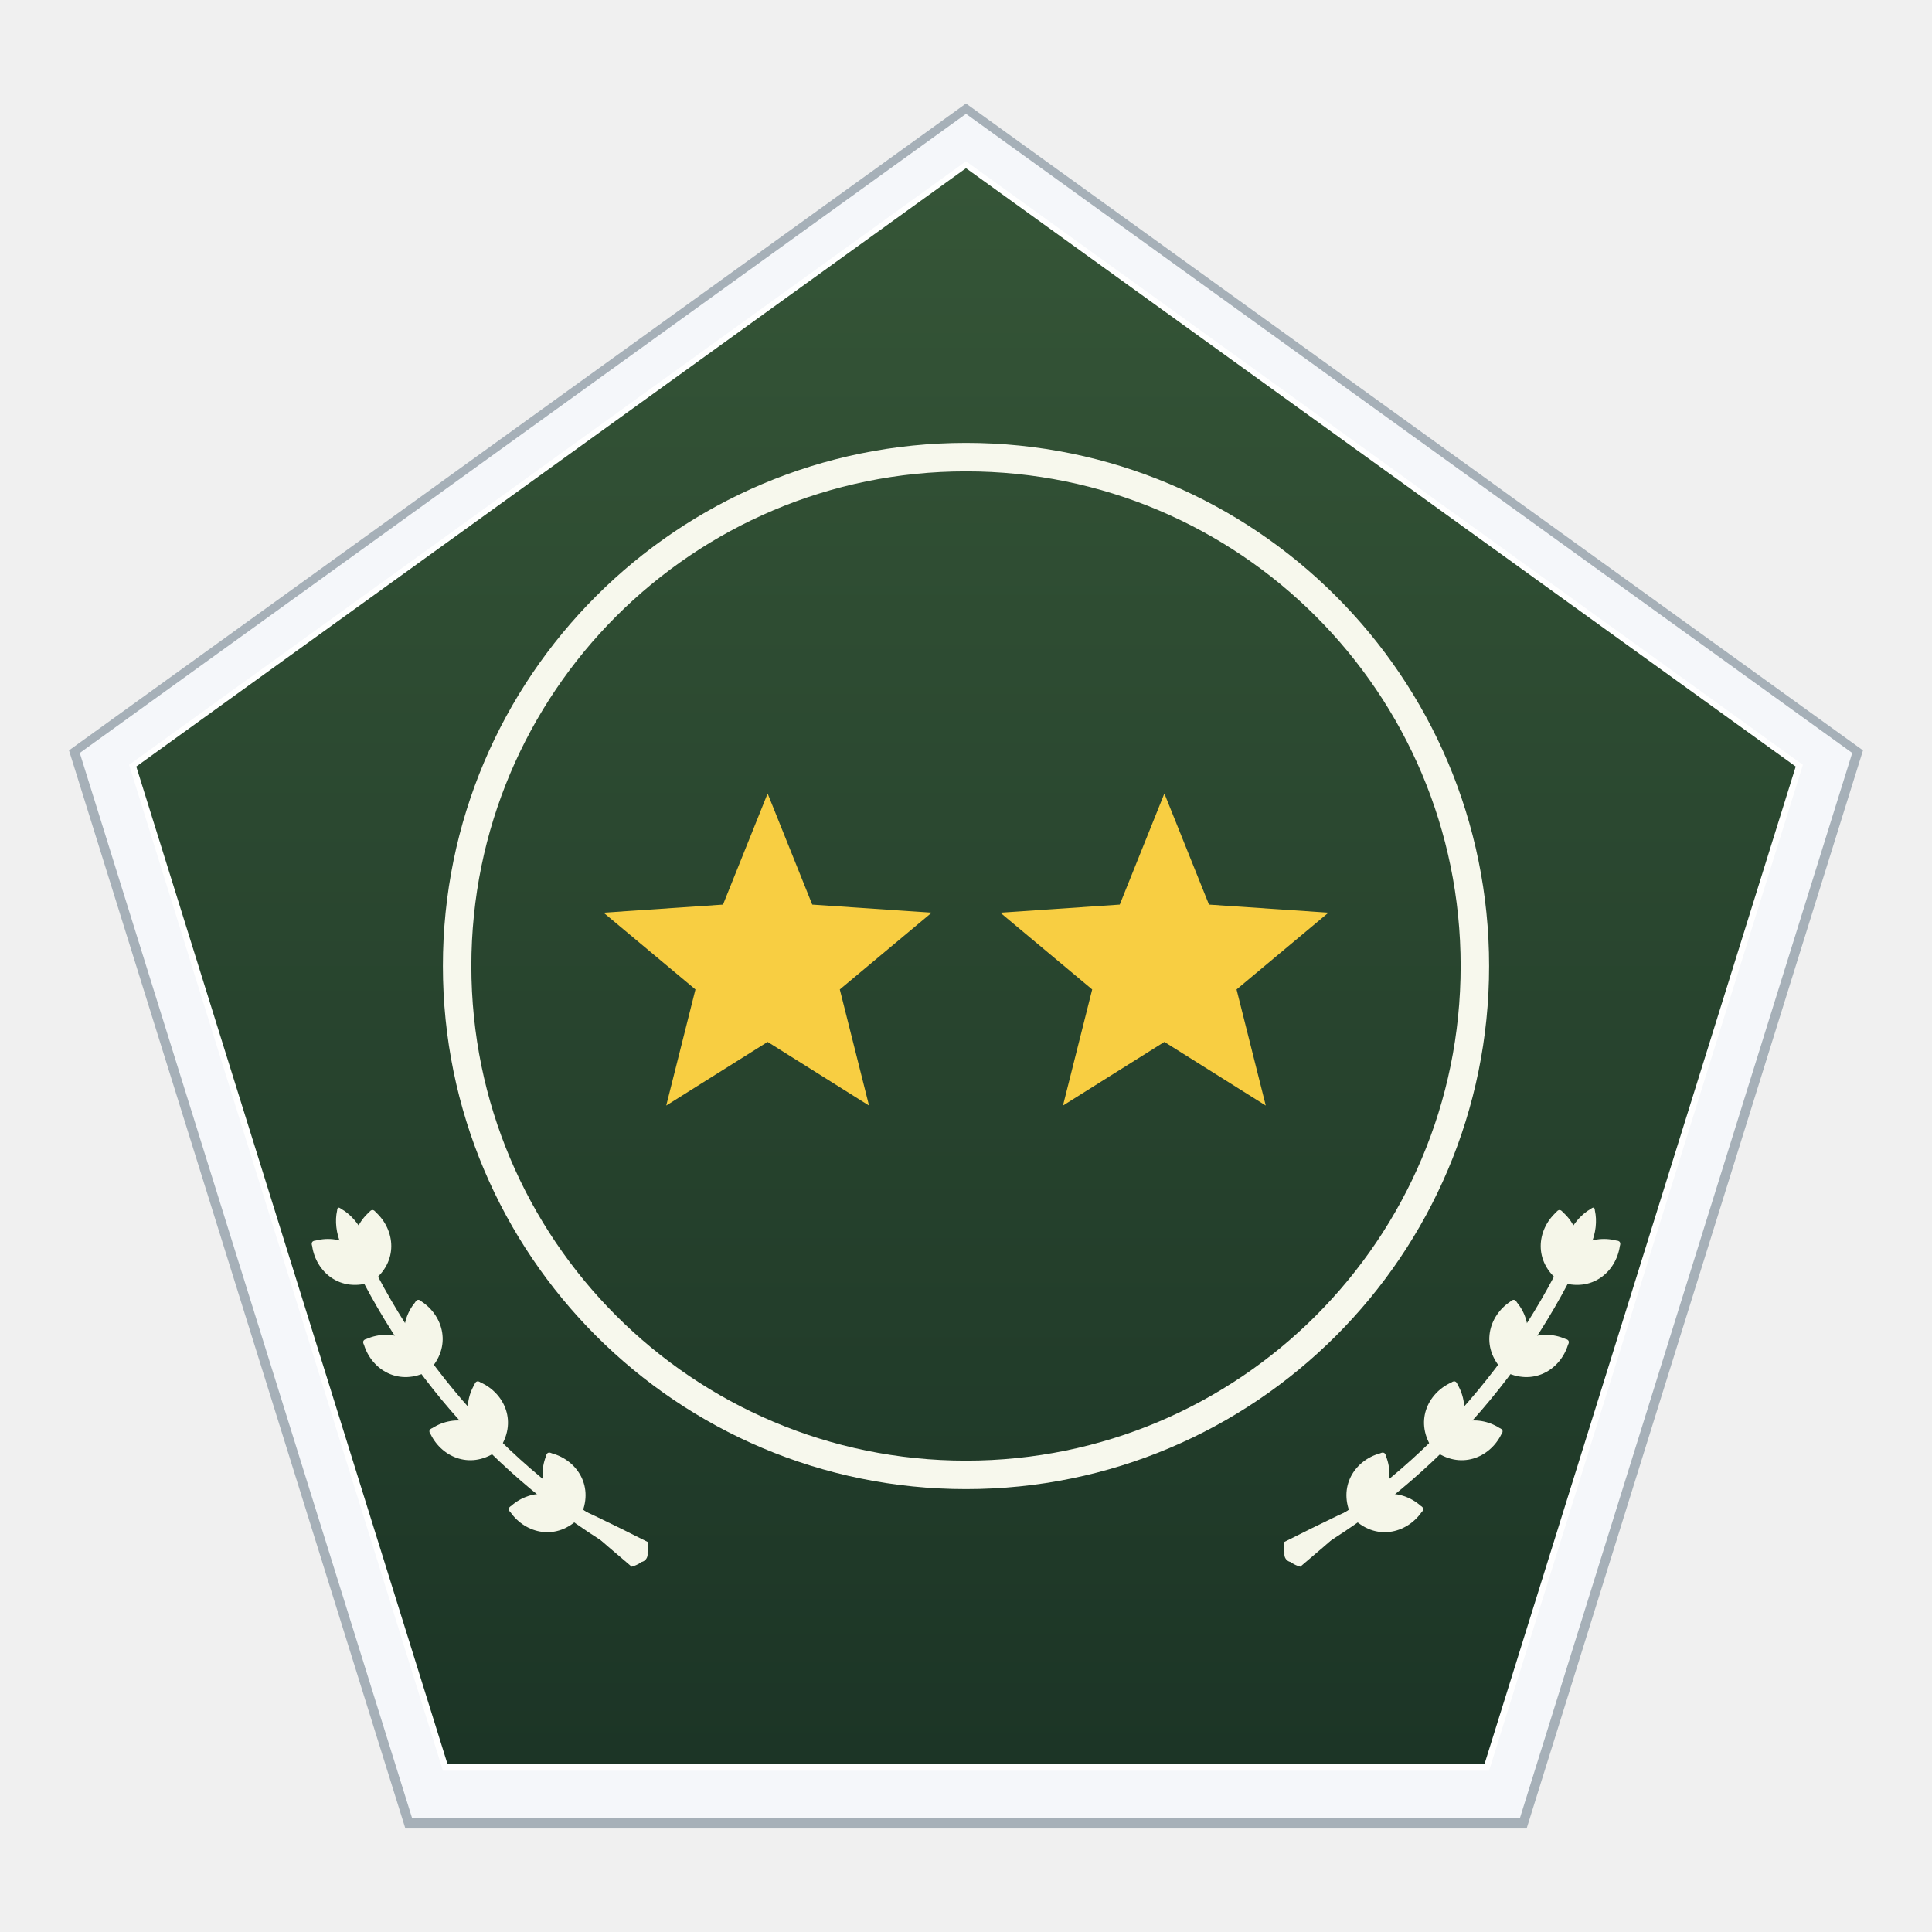
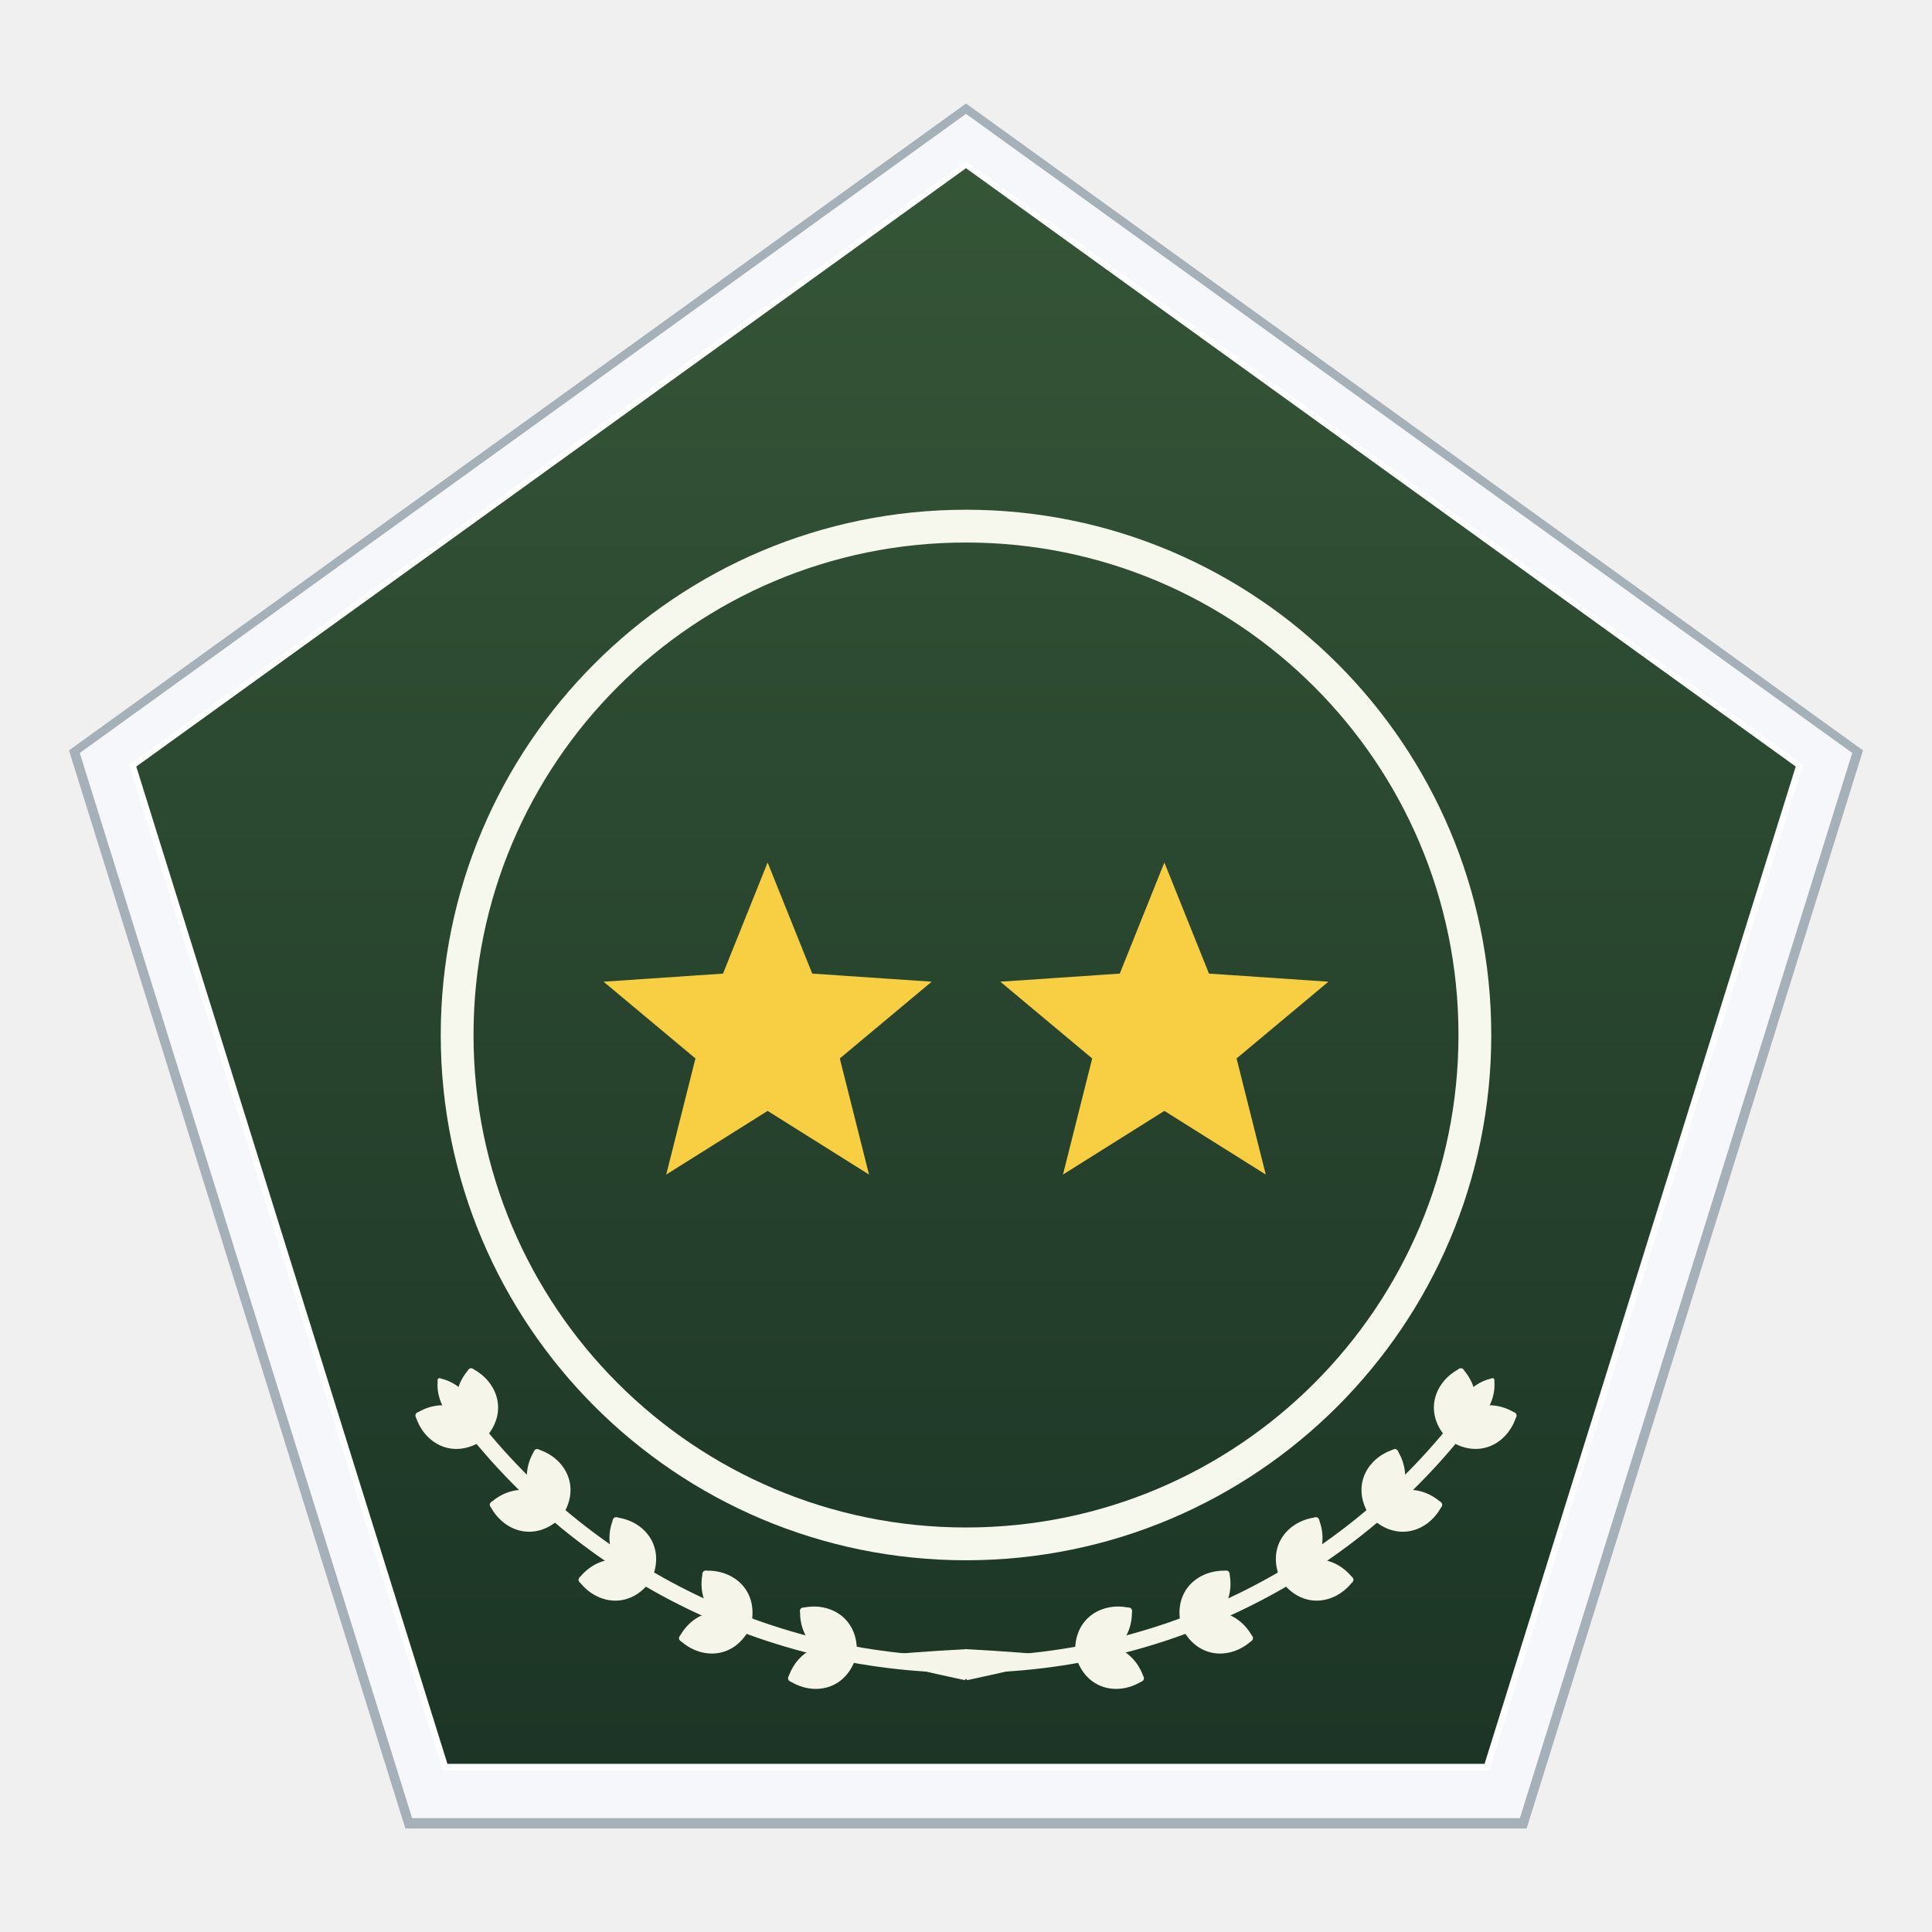
<svg xmlns="http://www.w3.org/2000/svg" viewBox="0 0 224 224" width="896" height="896">
  <defs>
    <linearGradient id="steel" x1="0" y1="0" x2="1" y2="1" gradientUnits="objectBoundingBox">
      <stop offset="0" stop-color="#fafcfd" />
      <stop offset=".28" stop-color="#b3bdc6" />
      <stop offset=".5" stop-color="#f4f7fa" />
      <stop offset=".72" stop-color="#8a959f" />
      <stop offset="1" stop-color="#dfe6ec" />
    </linearGradient>
    <linearGradient id="silverFace" x1="0" y1="0" x2="0.85" y2="1">
      <stop stop-color="#ffffff" />
      <stop offset=".48" stop-color="#e0e7ed" />
      <stop offset="1" stop-color="#a9b4bf" />
    </linearGradient>
    <linearGradient id="silverDark" x1="0" y1="0" x2="1" y2="1">
      <stop stop-color="#26313b" />
      <stop offset=".5" stop-color="#7e8a96" />
      <stop offset="1" stop-color="#1c252d" />
    </linearGradient>
    <linearGradient id="charcoal" x1="0" y1="0" x2="0" y2="1">
      <stop stop-color="#20252b" />
      <stop offset="1" stop-color="#0c1015" />
    </linearGradient>
    <linearGradient id="army" x1="0" y1="0" x2="0" y2="1">
      <stop stop-color="#355537" />
      <stop offset="1" stop-color="#1c3526" />
    </linearGradient>
    <linearGradient id="sapphire" x1="0" y1="0" x2="0" y2="1">
      <stop stop-color="#123b61" />
      <stop offset="1" stop-color="#081f39" />
    </linearGradient>
    <linearGradient id="ruby" x1="0" y1="0" x2="0" y2="1">
      <stop stop-color="#a72436" />
      <stop offset="1" stop-color="#700d21" />
    </linearGradient>
    <linearGradient id="obsidian" x1="0" y1="0" x2="0" y2="1">
      <stop stop-color="#1e2225" />
      <stop offset="1" stop-color="#070b0e" />
    </linearGradient>
    <linearGradient id="crimson" x1="0" y1="0" x2="0" y2="1">
      <stop stop-color="#aa1830" />
      <stop offset="1" stop-color="#5c091b" />
    </linearGradient>
    <linearGradient id="gold" x1="0" y1="0" x2=".8" y2="1">
      <stop stop-color="#fff0a7" />
      <stop offset=".35" stop-color="#f5d66d" />
      <stop offset=".7" stop-color="#dfaf3e" />
      <stop offset="1" stop-color="#b88124" />
    </linearGradient>
    <linearGradient id="supremeGold" x1="0" y1="0" x2="1" y2="1">
      <stop stop-color="#fff5b8" />
      <stop offset=".28" stop-color="#f8db75" />
      <stop offset=".6" stop-color="#eabd4b" />
      <stop offset="1" stop-color="#a7681c" />
    </linearGradient>
  </defs>
  <polygon points="112,12 216,87 177,212 47,212 8,87" fill="#a6b0b8" />
  <polygon points="112,13.2 214.752,87.3 176.22,210.8 47.78,210.8 9.248,87.3" fill="#f5f7fa" />
  <polygon points="112,18.7 209.032,88.675 172.645,205.3 51.355,205.3 14.968,88.675" fill="#ffffff" />
  <polygon points="112,19.5 208.2,88.875 172.125,204.5 51.875,204.5 15.8,88.875" fill="url(#army)" />
-   <circle cx="112" cy="112" r="59" fill="none" data-officer-ring="junior" stroke="#f7f8ed" stroke-width="3.3" />
-   <g data-laurel="mini">
+   <g data-laurel="mini" data-shared-root="112,193" transform="translate(0 8)">
    <g>
-       <path d="M74.185,180.22 A78 78 0 0 1 40.201,142.477" fill="none" stroke="#f5f6e9" stroke-width="1.8" stroke-linecap="round" />
-       <path d="M75.129,178.794 Q68.533,175.454 63.978,173.465 Q67.589,176.88 73.241,181.646 Q75.41,181.031 75.129,178.794Z" fill="#f5f6e9" data-branch-root="tapered" />
-       <path d="M67.261 175.894 C68.996 172.391 66.909 169.296 63.988 168.502 Q63.418 168.222 63.301 168.846 C62.188 171.661 63.417 175.185 67.261 175.894Z" fill="#f5f6e9" />
-       <path d="M67.261 175.894 C65.28 172.524 61.548 172.575 59.283 174.583 Q58.738 174.907 59.195 175.346 C60.941 177.819 64.562 178.722 67.261 175.894Z" fill="#f5f6e9" />
-       <path d="M57.817 168.109 C60.078 164.92 58.501 161.537 55.74 160.295 Q55.221 159.93 55.008 160.528 C53.468 163.134 54.13 166.807 57.817 168.109Z" fill="#f5f6e9" />
-       <path d="M57.817 168.109 C56.388 164.47 52.694 163.936 50.142 165.566 Q49.553 165.8 49.936 166.306 C51.273 169.022 54.709 170.48 57.817 168.109Z" fill="#f5f6e9" />
-       <path d="M49.706 158.942 C52.439 156.146 51.41 152.558 48.878 150.9 Q48.422 150.458 48.118 151.015 C46.19 153.348 46.269 157.08 49.706 158.942Z" fill="#f5f6e9" />
-       <path d="M49.706 158.942 C48.864 155.124 45.299 154.019 42.524 155.23 Q41.905 155.369 42.204 155.928 C43.101 158.82 46.266 160.797 49.706 158.942Z" fill="#f5f6e9" />
-       <path d="M43.13 148.619 C46.266 146.285 45.812 142.58 43.569 140.546 Q43.189 140.039 42.801 140.541 C40.532 142.544 40.026 146.242 43.13 148.619Z" fill="#f5f6e9" />
-       <path d="M43.13 148.619 C42.895 144.717 39.547 143.068 36.617 143.829 Q35.984 143.87 36.192 144.469 C36.625 147.465 39.442 149.914 43.13 148.619Z" fill="#f5f6e9" />
-       <path d="M42.501 147.411 C43.424 144.498 41.678 141.343 39.542 140.15 Q39.114 139.804 39.086 140.353 C38.543 142.739 39.719 146.148 42.501 147.411Z" fill="#f5f6e9" />
+       <path d="M112,185 A73 73 0 0 1 52.202,153.871" fill="none" stroke="#f5f6e9" stroke-width="1.9" stroke-linecap="round" />
+       <path d="M112.142,183.201 Q105.219,183.561 100.58,184.101 Q105.077,185.36 111.858,186.799 Q113.37,185.108 112.142,183.201Z" fill="#f5f6e9" data-branch-root="tapered" />
+       <path d="M99.324 183.891 C99.641 179.768 96.424 177.783 93.293 178.366 Q92.634 178.361 92.763 179.007 C92.78 182.192 95.334 184.978 99.324 183.891Z" fill="#f5f6e9" />
+       <path d="M99.324 183.891 C95.946 181.505 92.593 183.249 91.488 186.236 Q91.146 186.799 91.767 187.02 C94.51 188.638 98.212 187.874 99.324 183.891Z" fill="#f5f6e9" />
+       <path d="M87.033 180.598 C88.061 176.592 85.237 174.079 82.053 174.109 Q81.405 173.99 81.419 174.649 C80.883 177.788 82.915 180.975 87.033 180.598Z" fill="#f5f6e9" />
+       <path d="M87.033 180.598 C84.121 177.661 80.516 178.797 78.909 181.546 Q78.475 182.042 79.047 182.367 C81.467 184.437 85.246 184.327 87.033 180.598Z" fill="#f5f6e9" />
+       <path d="M75.5 175.22 C77.208 171.454 74.864 168.489 71.722 167.965 Q71.105 167.736 71.005 168.387 C69.932 171.385 71.379 174.877 75.5 175.22Z" fill="#f5f6e9" />
+       <path d="M75.5 175.22 C73.142 171.822 69.395 172.315 67.335 174.744 Q66.821 175.156 67.329 175.576 C69.353 178.035 73.093 178.582 75.5 175.22Z" fill="#f5f6e9" />
+       <path d="M65.077 167.921 C67.413 164.509 65.619 161.182 62.616 160.121 Q62.048 159.788 61.836 160.411 C60.259 163.178 61.078 166.868 65.077 167.921Z" fill="#f5f6e9" />
+       <path d="M65.077 167.921 C63.345 164.166 59.569 164 57.118 166.034 Q56.541 166.351 56.968 166.853 C58.534 169.626 62.122 170.814 65.077 167.921Z" fill="#f5f6e9" />
+       <path d="M56.079 158.923 C58.972 155.969 57.783 152.381 55.01 150.815 Q54.509 150.388 54.192 150.965 C52.158 153.416 52.324 157.192 56.079 158.923Z" fill="#f5f6e9" />
+       <path d="M56.079 158.923 C55.025 154.925 51.335 154.106 48.569 155.683 Q47.945 155.895 48.279 156.463 C49.34 159.466 52.667 161.26 56.079 158.923Z" fill="#f5f6e9" />
+       <path d="M55.268 157.94 C55.788 154.918 53.539 152.397 51.175 151.847 Q50.687 151.635 50.738 152.165 C50.531 154.582 52.233 157.501 55.268 157.94Z" fill="#f5f6e9" />
    </g>
    <g transform="translate(224 0) scale(-1 1)">
-       <path d="M74.185,180.22 A78 78 0 0 1 40.201,142.477" fill="none" stroke="#f5f6e9" stroke-width="1.8" stroke-linecap="round" />
-       <path d="M75.129,178.794 Q68.533,175.454 63.978,173.465 Q67.589,176.88 73.241,181.646 Q75.41,181.031 75.129,178.794Z" fill="#f5f6e9" data-branch-root="tapered" />
-       <path d="M67.261 175.894 C68.996 172.391 66.909 169.296 63.988 168.502 Q63.418 168.222 63.301 168.846 C62.188 171.661 63.417 175.185 67.261 175.894Z" fill="#f5f6e9" />
-       <path d="M67.261 175.894 C65.28 172.524 61.548 172.575 59.283 174.583 Q58.738 174.907 59.195 175.346 C60.941 177.819 64.562 178.722 67.261 175.894Z" fill="#f5f6e9" />
-       <path d="M57.817 168.109 C60.078 164.92 58.501 161.537 55.74 160.295 Q55.221 159.93 55.008 160.528 C53.468 163.134 54.13 166.807 57.817 168.109Z" fill="#f5f6e9" />
-       <path d="M57.817 168.109 C56.388 164.47 52.694 163.936 50.142 165.566 Q49.553 165.8 49.936 166.306 C51.273 169.022 54.709 170.48 57.817 168.109Z" fill="#f5f6e9" />
-       <path d="M49.706 158.942 C52.439 156.146 51.41 152.558 48.878 150.9 Q48.422 150.458 48.118 151.015 C46.19 153.348 46.269 157.08 49.706 158.942Z" fill="#f5f6e9" />
-       <path d="M49.706 158.942 C48.864 155.124 45.299 154.019 42.524 155.23 Q41.905 155.369 42.204 155.928 C43.101 158.82 46.266 160.797 49.706 158.942Z" fill="#f5f6e9" />
-       <path d="M43.13 148.619 C46.266 146.285 45.812 142.58 43.569 140.546 Q43.189 140.039 42.801 140.541 C40.532 142.544 40.026 146.242 43.13 148.619Z" fill="#f5f6e9" />
-       <path d="M43.13 148.619 C42.895 144.717 39.547 143.068 36.617 143.829 Q35.984 143.87 36.192 144.469 C36.625 147.465 39.442 149.914 43.13 148.619Z" fill="#f5f6e9" />
-       <path d="M42.501 147.411 C43.424 144.498 41.678 141.343 39.542 140.15 Q39.114 139.804 39.086 140.353 C38.543 142.739 39.719 146.148 42.501 147.411Z" fill="#f5f6e9" />
+       <path d="M112,185 A73 73 0 0 1 52.202,153.871" fill="none" stroke="#f5f6e9" stroke-width="1.9" stroke-linecap="round" />
+       <path d="M112.142,183.201 Q105.219,183.561 100.58,184.101 Q105.077,185.36 111.858,186.799 Q113.37,185.108 112.142,183.201Z" fill="#f5f6e9" data-branch-root="tapered" />
+       <path d="M99.324 183.891 C99.641 179.768 96.424 177.783 93.293 178.366 Q92.634 178.361 92.763 179.007 C92.78 182.192 95.334 184.978 99.324 183.891Z" fill="#f5f6e9" />
+       <path d="M99.324 183.891 C95.946 181.505 92.593 183.249 91.488 186.236 Q91.146 186.799 91.767 187.02 C94.51 188.638 98.212 187.874 99.324 183.891Z" fill="#f5f6e9" />
+       <path d="M87.033 180.598 C88.061 176.592 85.237 174.079 82.053 174.109 Q81.405 173.99 81.419 174.649 C80.883 177.788 82.915 180.975 87.033 180.598Z" fill="#f5f6e9" />
+       <path d="M87.033 180.598 C84.121 177.661 80.516 178.797 78.909 181.546 Q78.475 182.042 79.047 182.367 C81.467 184.437 85.246 184.327 87.033 180.598Z" fill="#f5f6e9" />
+       <path d="M75.5 175.22 C77.208 171.454 74.864 168.489 71.722 167.965 Q71.105 167.736 71.005 168.387 C69.932 171.385 71.379 174.877 75.5 175.22Z" fill="#f5f6e9" />
+       <path d="M75.5 175.22 C73.142 171.822 69.395 172.315 67.335 174.744 Q66.821 175.156 67.329 175.576 C69.353 178.035 73.093 178.582 75.5 175.22Z" fill="#f5f6e9" />
+       <path d="M65.077 167.921 C67.413 164.509 65.619 161.182 62.616 160.121 Q62.048 159.788 61.836 160.411 C60.259 163.178 61.078 166.868 65.077 167.921Z" fill="#f5f6e9" />
+       <path d="M65.077 167.921 C63.345 164.166 59.569 164 57.118 166.034 Q56.541 166.351 56.968 166.853 C58.534 169.626 62.122 170.814 65.077 167.921Z" fill="#f5f6e9" />
+       <path d="M56.079 158.923 C58.972 155.969 57.783 152.381 55.01 150.815 Q54.509 150.388 54.192 150.965 C52.158 153.416 52.324 157.192 56.079 158.923Z" fill="#f5f6e9" />
+       <path d="M56.079 158.923 C55.025 154.925 51.335 154.106 48.569 155.683 Q47.945 155.895 48.279 156.463 C49.34 159.466 52.667 161.26 56.079 158.923Z" fill="#f5f6e9" />
+       <path d="M55.268 157.94 C55.788 154.918 53.539 152.397 51.175 151.847 Q50.687 151.635 50.738 152.165 C50.531 154.582 52.233 157.501 55.268 157.94Z" fill="#f5f6e9" />
    </g>
  </g>
-   <g data-star-count="2" data-star-radius="20">
-     <polygon points="89,92 94.173,104.881 108.021,105.82 97.369,114.719 100.756,128.18 89,120.8 77.244,128.18 80.631,114.719 69.979,105.82 83.827,104.881" fill="#f8ce42" data-star-style="flat" />
-     <polygon points="135,92 140.173,104.881 154.021,105.82 143.369,114.719 146.756,128.18 135,120.8 123.244,128.18 126.631,114.719 115.979,105.82 129.827,104.881" fill="#f8ce42" data-star-style="flat" />
+   <circle cx="112" cy="120" r="59" fill="none" data-officer-ring="junior" stroke="#f7f8ed" stroke-width="3.8" />
+   <g data-junior-stars="centered" transform="translate(0 8)">
+     <g data-star-count="2" data-star-radius="20">
+       <polygon points="89,92 94.173,104.881 108.021,105.82 97.369,114.719 100.756,128.18 89,120.8 77.244,128.18 80.631,114.719 69.979,105.82 83.827,104.881" fill="#f8ce42" data-star-style="flat" />
+       <polygon points="135,92 140.173,104.881 154.021,105.82 143.369,114.719 146.756,128.18 135,120.8 123.244,128.18 126.631,114.719 115.979,105.82 129.827,104.881" fill="#f8ce42" data-star-style="flat" />
+     </g>
  </g>
</svg>
